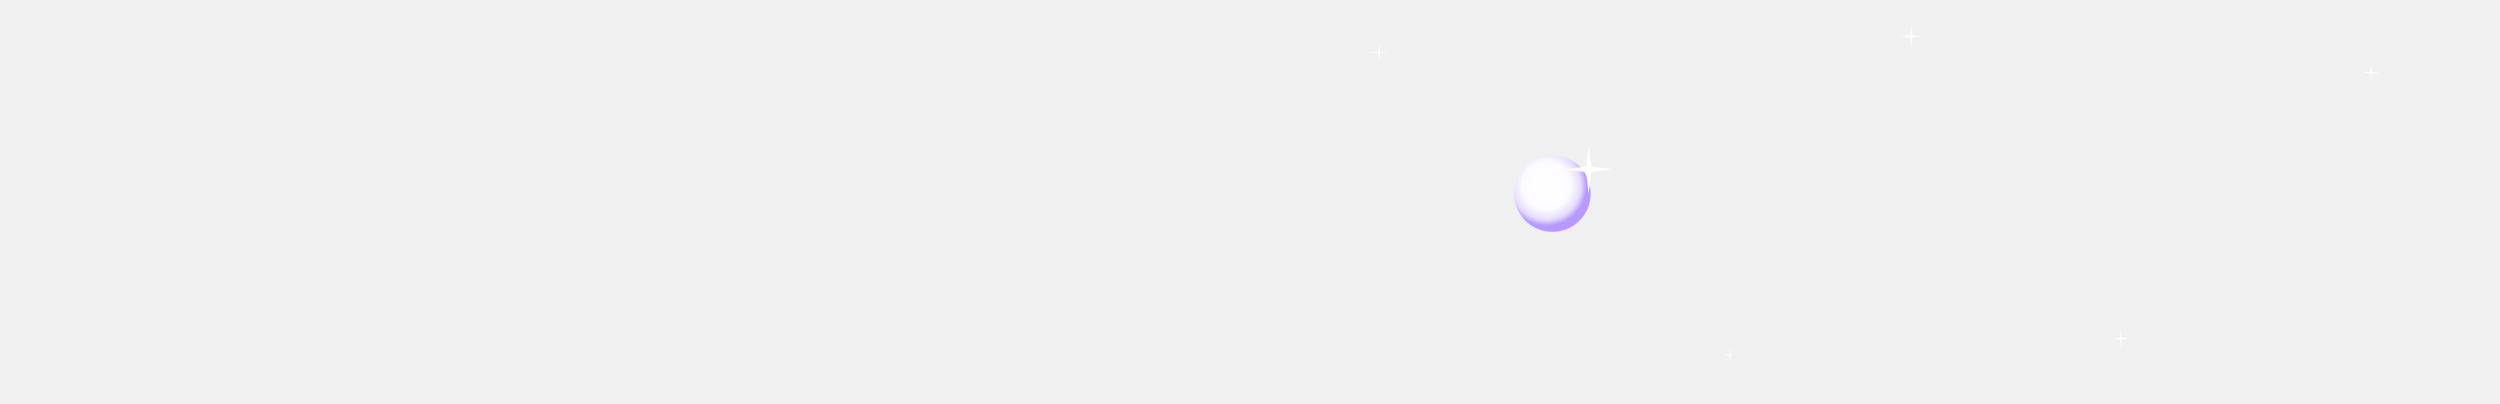
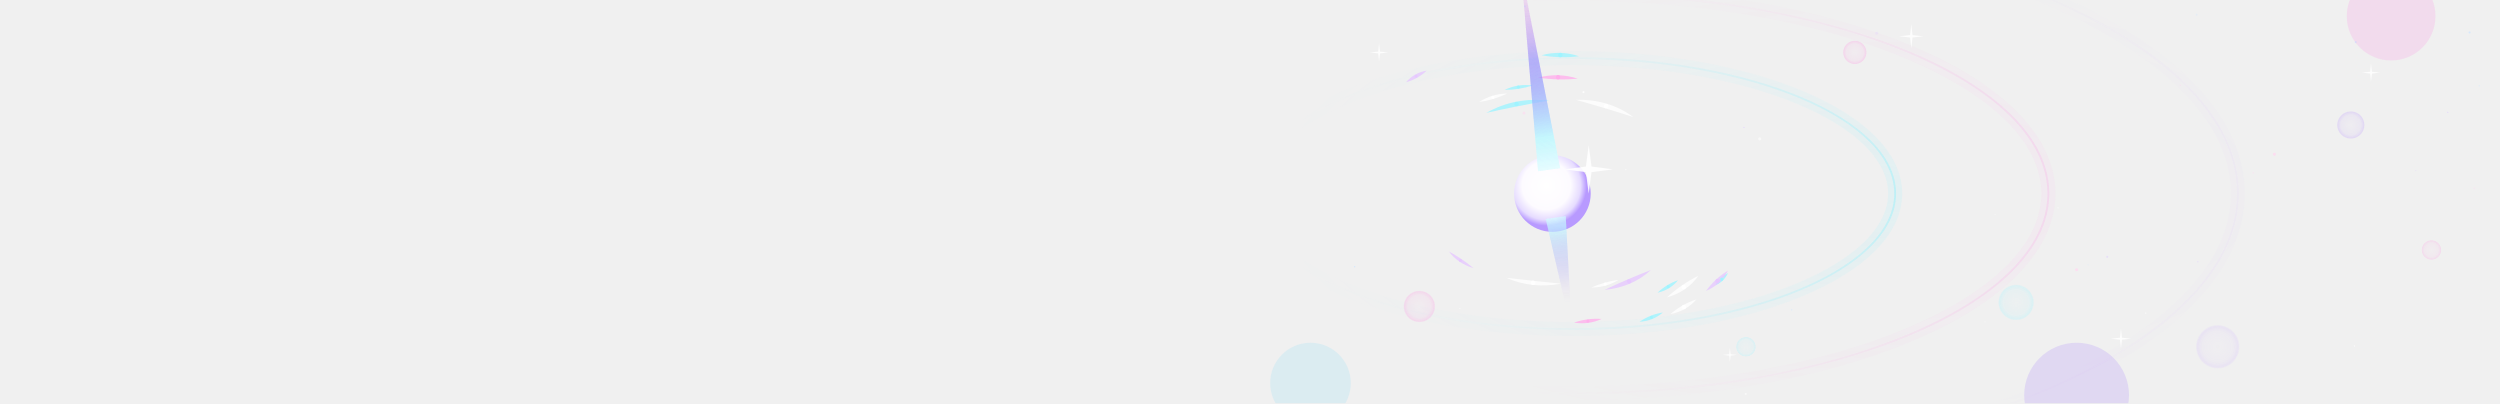
<svg xmlns="http://www.w3.org/2000/svg" viewBox="0 0 1240 200">
  <defs>
    <clipPath id="rdb-singularity-2x">
      <rect x="0" y="0" width="1240" height="200" rx="18" />
    </clipPath>
+     <mask id="q1hp1v" maskUnits="userSpaceOnUse" x="0" y="0" width="1240" height="200">
+       <ellipse cx="930" cy="96" rx="300" ry="120" fill="url(#q1hp2)" />
+     </mask>
+     <radialGradient id="q1hp2">
+       <stop offset="0" stop-color="#fff" />
+       <stop offset="0.55" stop-color="#fff" stop-opacity="0.45" />
+       <stop offset="1" stop-color="#fff" stop-opacity="0" />
+     </radialGradient>
+     <linearGradient id="q1hp1s" x1="610" y1="0" x2="930" y2="0" gradientUnits="userSpaceOnUse">
+       <stop offset="0" stop-color="#7af0ff" stop-opacity="0.15" />
+       <stop offset="0.55" stop-color="#7af0ff" stop-opacity="0.8" />
+       <stop offset="1" stop-color="#7af0ff" />
+     </linearGradient>
+     <linearGradient id="q1hp1t" x1="534" y1="0" x2="1006" y2="0" gradientUnits="userSpaceOnUse">
+       <stop offset="0" stop-color="#ff7ae0" stop-opacity="0.15" />
+       <stop offset="0.55" stop-color="#ff7ae0" stop-opacity="0.8" />
+       <stop offset="1" stop-color="#ff7ae0" />
+     </linearGradient>
+     <linearGradient id="q1hp1u" x1="440" y1="0" x2="1100" y2="0" gradientUnits="userSpaceOnUse">
+       <stop offset="0" stop-color="#c08aff" stop-opacity="0.15" />
+       <stop offset="0.55" stop-color="#c08aff" stop-opacity="0.8" />
+       <stop offset="1" stop-color="#c08aff" />
+     </linearGradient>
    <radialGradient id="q1hp2e" cx="767" cy="92" r="20" gradientUnits="userSpaceOnUse">
      <stop offset="0" stop-color="#ffffff" />
      <stop offset="0.6" stop-color="#fdfbff" />
      <stop offset="0.85" stop-color="#e6dcff" />
      <stop offset="1" stop-color="#b89aff" />
    </radialGradient>
+     <linearGradient id="q1hp13" x1="770" y1="96" x2="754.41" y2="-14.91" gradientUnits="userSpaceOnUse">
+       <stop offset="0" stop-color="#ffffff" stop-opacity="0.9" />
+       <stop offset="0.25" stop-color="#bff8ff" stop-opacity="0.72" />
+       <stop offset="0.6" stop-color="#7a6cff" stop-opacity="0.315" />
+       <stop offset="1" stop-color="#ff5ad8" stop-opacity="0" />
+     </linearGradient>
+     <mask id="q1hp2g" maskUnits="userSpaceOnUse" x="-50" y="-50" width="1340" height="300">
+       <rect x="-50" y="-50" width="1340" height="300" fill="url(#q1hp2f)" />
+     </mask>
+     <linearGradient id="q1hp2f" x1="0" y1="150" x2="0" y2="112" gradientUnits="userSpaceOnUse">
+       <stop offset="0" stop-color="#fff" stop-opacity="0" />
+       <stop offset="1" stop-color="#fff" />
+     </linearGradient>
+     <linearGradient id="q1hp14" x1="770" y1="96" x2="779.74" y2="165.32" gradientUnits="userSpaceOnUse">
+       <stop offset="0" stop-color="#ffffff" stop-opacity="0.6" />
+       <stop offset="0.25" stop-color="#bff8ff" stop-opacity="0.48" />
+       <stop offset="0.6" stop-color="#7a6cff" stop-opacity="0.21" />
+       <stop offset="1" stop-color="#ff5ad8" stop-opacity="0" />
+     </linearGradient>
+     <radialGradient id="q1hp15" cx="0.5" cy="0.5" r="0.5">
+       <stop offset="0" stop-color="#9ff4ff" stop-opacity="0.14" />
+       <stop offset="0.7" stop-color="#9ff4ff" stop-opacity="0.34" />
+       <stop offset="0.92" stop-color="#9ff4ff" stop-opacity="0.9" />
+       <stop offset="1" stop-color="#9ff4ff" stop-opacity="0" />
+     </radialGradient>
+     <radialGradient id="q1hp8" cx="0.5" cy="0.5" r="0.5">
+       <stop offset="0" stop-color="#ff8ae0" stop-opacity="0.14" />
+       <stop offset="0.7" stop-color="#ff8ae0" stop-opacity="0.34" />
+       <stop offset="0.92" stop-color="#ff8ae0" stop-opacity="0.9" />
+       <stop offset="1" stop-color="#ff8ae0" stop-opacity="0" />
+     </radialGradient>
+     <radialGradient id="q1hp2k" cx="0.5" cy="0.5" r="0.5">
+       <stop offset="0" stop-color="#b48cff" stop-opacity="0.14" />
+       <stop offset="0.7" stop-color="#b48cff" stop-opacity="0.34" />
+       <stop offset="0.92" stop-color="#b48cff" stop-opacity="0.9" />
+       <stop offset="1" stop-color="#b48cff" stop-opacity="0" />
+     </radialGradient>
+     <radialGradient id="q1hp2l" cx="0.5" cy="0.5" r="0.5">
+       <stop offset="0" stop-color="#c8a8ff" stop-opacity="0.14" />
+       <stop offset="0.7" stop-color="#c8a8ff" stop-opacity="0.34" />
+       <stop offset="0.92" stop-color="#c8a8ff" stop-opacity="0.9" />
+       <stop offset="1" stop-color="#c8a8ff" stop-opacity="0" />
+     </radialGradient>
  </defs>
  <g clip-path="url(#rdb-singularity-2x)">
    <g>
+       <path d="M755.9 56.1h.01" fill="none" stroke="#ffd9f0" stroke-width="1.5" stroke-linecap="round" opacity="0.55" />
+       <path d="M671.9 132.3h.01" fill="none" stroke="#cfe6ff" stroke-width="0.6" stroke-linecap="round" opacity="1" />
+       <path d="M865.9 195.4h.01" fill="none" stroke="#ffffff" stroke-width="1" stroke-linecap="round" opacity="0.55" />
+       <path d="M1198.2 84.6h.01" fill="none" stroke="#e0d0ff" stroke-width="0.6" stroke-linecap="round" opacity="0.3" />
+       <path d="M989.6 106.4h.01" fill="none" stroke="#ffffff" stroke-width="0.6" stroke-linecap="round" opacity="0.3" />
+       <path d="M1214.1 55.7h.01" fill="none" stroke="#e0d0ff" stroke-width="0.6" stroke-linecap="round" opacity="0.8" />
+       <path d="M806.4 84.1h.01" fill="none" stroke="#ffffff" stroke-width="0.6" stroke-linecap="round" opacity="0.55" />
+       <path d="M1064.3 155.3h.01" fill="none" stroke="#ffffff" stroke-width="0.6" stroke-linecap="round" opacity="0.8" />
      <animate attributeName="opacity" values="1;0.3;1" dur="3s" begin="-0s" repeatCount="indefinite" />
    </g>
    <g>
+       <path d="M1089.5 7.3h.01" fill="none" stroke="#cfe6ff" stroke-width="1" stroke-linecap="round" opacity="0.3" />
+       <path d="M1128.1 76.5h.01" fill="none" stroke="#ffd9f0" stroke-width="1.5" stroke-linecap="round" opacity="0.8" />
+       <path d="M1168.4 20.9h.01" fill="none" stroke="#cfe6ff" stroke-width="1" stroke-linecap="round" opacity="0.8" />
+       <path d="M1020.8 103.1h.01" fill="none" stroke="#ffffff" stroke-width="0.6" stroke-linecap="round" opacity="0.55" />
+       <path d="M756.4 3.2h.01" fill="none" stroke="#cfe6ff" stroke-width="1" stroke-linecap="round" opacity="0.55" />
+       <path d="M1035.7 131.4h.01" fill="none" stroke="#cfe6ff" stroke-width="0.6" stroke-linecap="round" opacity="0.3" />
+       <path d="M984.6 159.6h.01" fill="none" stroke="#ffffff" stroke-width="0.6" stroke-linecap="round" opacity="0.3" />
+       <path d="M872.8 68.9h.01" fill="none" stroke="#ffffff" stroke-width="1.5" stroke-linecap="round" opacity="0.55" />
+       <path d="M888.7 153.7h.01" fill="none" stroke="#cfe6ff" stroke-width="0.6" stroke-linecap="round" opacity="0.8" />
      <animate attributeName="opacity" values="1;0.3;1" dur="4.4s" begin="-1s" repeatCount="indefinite" />
    </g>
    <g>
+       <path d="M1167.8 171.6h.01" fill="none" stroke="#ffffff" stroke-width="0.6" stroke-linecap="round" opacity="0.8" />
+       <path d="M1090.1 129.8h.01" fill="none" stroke="#e0d0ff" stroke-width="0.6" stroke-linecap="round" opacity="0.55" />
+       <path d="M930.8 16.5h.01" fill="none" stroke="#e0d0ff" stroke-width="1.5" stroke-linecap="round" opacity="0.3" />
+       <path d="M1081.4 42.3h.01" fill="none" stroke="#ffd9f0" stroke-width="0.6" stroke-linecap="round" opacity="0.55" />
+       <path d="M1117.6 85.7h.01M1227.3 93.4h.01" fill="none" stroke="#ffd9f0" stroke-width="1" stroke-linecap="round" opacity="0.3" />
+       <path d="M1030 133.8h.01" fill="none" stroke="#ffd9f0" stroke-width="1.5" stroke-linecap="round" opacity="0.8" />
+       <path d="M1224.9 16.1h.01" fill="none" stroke="#cfe6ff" stroke-width="1" stroke-linecap="round" opacity="0.8" />
+       <path d="M1229.7 42.6h.01" fill="none" stroke="#cfe6ff" stroke-width="0.6" stroke-linecap="round" opacity="0.55" />
+       <path d="M785.4 45.7h.01" fill="none" stroke="#ffffff" stroke-width="1" stroke-linecap="round" opacity="0.8" />
+       <path d="M724.1 153h.01" fill="none" stroke="#ffffff" stroke-width="0.6" stroke-linecap="round" opacity="0.55" />
+       <path d="M1045.2 127.4h.01" fill="none" stroke="#e0d0ff" stroke-width="1" stroke-linecap="round" opacity="0.55" />
+       <path d="M865 63.2h.01" fill="none" stroke="#e0d0ff" stroke-width="0.6" stroke-linecap="round" opacity="0.8" />
      <animate attributeName="opacity" values="1;0.3;1" dur="5.8s" begin="-2s" repeatCount="indefinite" />
    </g>
    <g transform="translate(770,96)">
      <g>
        <animateTransform attributeName="transform" type="scale" values="1;1.05;1" dur="7s" repeatCount="indefinite" />
+         <g transform="translate(-770,-96)">
+           <g mask="url(#q1hp1v)">
+             <g>
+               <ellipse cx="780" cy="96" rx="160" ry="67.2" fill="none" stroke="#7af0ff" stroke-width="7" opacity="0.12" />
+               <ellipse cx="780" cy="96" rx="160" ry="67.2" fill="none" stroke="url(#q1hp1s)" stroke-width="0.9" opacity="0.36" />
+               <ellipse cx="780" cy="96" rx="236" ry="99.1" fill="none" stroke="#ff7ae0" stroke-width="7" opacity="0.08" />
+               <ellipse cx="780" cy="96" rx="236" ry="99.1" fill="none" stroke="url(#q1hp1t)" stroke-width="0.9" opacity="0.23" />
+               <ellipse cx="780" cy="96" rx="330" ry="138.6" fill="none" stroke="#c08aff" stroke-width="7" opacity="0.05" />
+               <ellipse cx="780" cy="96" rx="330" ry="138.6" fill="none" stroke="url(#q1hp1u)" stroke-width="0.9" opacity="0.14" />
+             </g>
+           </g>
+         </g>
      </g>
    </g>
    <g>
+       <path d="M746.3 44.6q6.5-3.2 13.9-2.2-6.9 2.2-13.9 2.2zM737.2 56q14-8 31-6.1-16.1 2.7-31 6.1zM824.8 155q-4.9 4.2-11.6 4.6 5.4-3.7 11.6-4.6zM857.1 135.4q-1.9 4.3-6.3 6.1 2.3-4.1 6.3-6.1zM832.3 139q-3.9 4.8-10.2 6.2 4.6-4.3 10.2-6.2zM764.6 27.4q9.4-2.6 18.6 .5-9.3 1.2-18.6-.5z" fill="#9ff4ff" opacity="0.8" />
+       <path d="M781.6 49.5q16.4-.4 28.6 8.6-13.5-4.4-28.6-8.6zM774.3 140.7q-14.3 2.7-27.2-2.9 13.3 1.5 27.2 2.9zM802.8 138.8q-6 3.8-13.5 3.8 6.7-2.9 13.5-3.8zM842.4 136.8q-5.6 7.9-15.6 10.7 7.4-6.7 15.6-10.7zM733.7 50.6q6.2-4.1 13.9-4.2-6.8 3.2-13.9 4.2zM841.4 148.5q-5 5.8-12.9 7.3 5.9-5 12.9-7.3z" fill="#ffffff" opacity="0.8" />
+       <path d="M762.9 38.5q10-2.6 19.7 .5-9.8 1-19.7-.5zM794.4 158.2q-6.5 3-13.7 1.8 6.7-2.3 13.7-1.8z" fill="#ffb0ec" opacity="0.8" />
+       <path d="M857.1 134.2q-3.4 6.9-10.9 10.1 4.6-6.3 10.9-10.1zM730.9 133q-7.8-2.3-12.3-8.3 6.3 3.4 12.3 8.3zM697.4 40.8q4-4.7 10.3-5.8-4.5 4.2-10.3 5.8zM818.9 133.9q-9.4 8.6-23.1 9.9 11.9-5.6 23.1-9.9z" fill="#e6c8ff" opacity="0.8" />
+       <path d="M753.1 43.2h.01M819.1 157.4h.01M854 138.5h.01M827.4 142.2h.01" fill="none" stroke="#9ff4ff" stroke-width="1.5" stroke-linecap="round" opacity="1" />
+       <path d="M796.6 52.6h.01M760.4 140.3h.01M835.1 142.4h.01M835.2 152.3h.01" fill="none" stroke="#ffffff" stroke-width="2.2" stroke-linecap="round" opacity="1" />
+       <path d="M752.2 51.6h.01M773.9 27.3h.01" fill="none" stroke="#9ff4ff" stroke-width="2.2" stroke-linecap="round" opacity="1" />
+       <path d="M796.2 140.9h.01M740.5 48.3h.01" fill="none" stroke="#ffffff" stroke-width="1.5" stroke-linecap="round" opacity="1" />
+       <path d="M772.8 38.3h.01" fill="none" stroke="#ffb0ec" stroke-width="2.2" stroke-linecap="round" opacity="1" />
+       <path d="M851.9 139.4h.01M808 139.6h.01" fill="none" stroke="#e6c8ff" stroke-width="2.2" stroke-linecap="round" opacity="1" />
+       <path d="M724.4 129.2h.01M702.4 37.8h.01" fill="none" stroke="#e6c8ff" stroke-width="1.5" stroke-linecap="round" opacity="1" />
+       <path d="M787.6 159.3h.01" fill="none" stroke="#ffb0ec" stroke-width="1.5" stroke-linecap="round" opacity="1" />
      <animateTransform attributeName="transform" type="rotate" values="0 770 96;2.5 770 96;0 770 96" dur="12s" repeatCount="indefinite" />
    </g>
    <circle cx="770" cy="96" r="19" fill="url(#q1hp2e)">
      <animate attributeName="r" values="18.5;20.5;18.5" dur="3s" repeatCount="indefinite" />
    </circle>
    <g>
+       <path d="M762.9 84.9l-8.5-99.8 19.4 98.3z" fill="url(#q1hp13)" />
+       <path d="M762.9 84.9l-8.5-99.8 19.4 98.3z" fill="url(#q1hp13)" opacity="0.8" />
+       <g mask="url(#q1hp2g)">
+         <path d="M766.7 108.6l13 56.7-3.1-58.1z" fill="url(#q1hp14)" />
+         <path d="M766.7 108.6l13 56.7-3.1-58.1z" fill="url(#q1hp14)" opacity="0.8" />
+       </g>
      <animate attributeName="opacity" values="0.8;1;0.8" dur="5s" repeatCount="indefinite" />
    </g>
    <polygon points="788,72 789.4,82.6 800,84 789.4,85.4 788,96 786.6,85.4 776,84 786.6,82.6" fill="#fff" opacity="0.9">
      <animate attributeName="opacity" values="0.5;1;0.5" dur="3s" repeatCount="indefinite" />
    </polygon>
    <g>
+       <circle cx="1000" cy="150" r="9" fill="url(#q1hp15)" opacity="0.3" />
      <animateTransform attributeName="transform" type="translate" values="0 0;-5 5;0 0" dur="13s" repeatCount="indefinite" />
    </g>
    <g>
+       <circle cx="920" cy="26" r="6" fill="url(#q1hp8)" opacity="0.28" />
      <animateTransform attributeName="transform" type="translate" values="0 0;6 -4;0 0" dur="11s" repeatCount="indefinite" />
    </g>
    <g>
+       <circle cx="1166" cy="62" r="7" fill="url(#q1hp2k)" opacity="0.26" />
      <animateTransform attributeName="transform" type="translate" values="0 0;-5 -4;0 0" dur="15s" repeatCount="indefinite" />
    </g>
    <g>
+       <circle cx="704" cy="152" r="8" fill="url(#q1hp8)" opacity="0.26" />
      <animateTransform attributeName="transform" type="translate" values="0 0;6 5;0 0" dur="12s" repeatCount="indefinite" />
    </g>
    <g>
+       <circle cx="866" cy="172" r="5" fill="url(#q1hp15)" opacity="0.3" />
      <animateTransform attributeName="transform" type="translate" values="0 0;-5 -4;0 0" dur="9s" repeatCount="indefinite" />
    </g>
    <g>
+       <circle cx="1100" cy="172" r="11" fill="url(#q1hp2l)" opacity="0.2" />
      <animateTransform attributeName="transform" type="translate" values="0 0;6 -4;0 0" dur="17s" repeatCount="indefinite" />
    </g>
    <g>
+       <circle cx="1206" cy="124" r="5" fill="url(#q1hp8)" opacity="0.22" />
      <animateTransform attributeName="transform" type="translate" values="0 0;-5 5;0 0" dur="10s" repeatCount="indefinite" />
    </g>
    <g>
+       <circle cx="1030" cy="196" r="26" fill="#8a5cff" opacity="0.16" />
      <animateTransform attributeName="transform" type="translate" values="0 0;-8 -3;0 0" dur="19s" repeatCount="indefinite" />
    </g>
    <g>
+       <circle cx="1186" cy="8" r="22" fill="#ff4fd8" opacity="0.13" />
      <animateTransform attributeName="transform" type="translate" values="0 0;-8 -3;0 0" dur="23s" repeatCount="indefinite" />
    </g>
    <g>
+       <circle cx="650" cy="190" r="20" fill="#22c8ff" opacity="0.1" />
      <animateTransform attributeName="transform" type="translate" values="0 0;-8 -3;0 0" dur="21s" repeatCount="indefinite" />
    </g>
    <polygon points="948,12 948.6,17.4 954,18 948.6,18.6 948,24 947.4,18.6 942,18 947.4,17.4" fill="#ffffff" opacity="0.85">
      <animate attributeName="opacity" values="0.85;0.3;0.85" dur="3.4s" begin="-0s" repeatCount="indefinite" />
    </polygon>
    <polygon points="1176,31.5 1176.5,35.6 1180.5,36 1176.5,36.5 1176,40.5 1175.6,36.5 1171.5,36 1175.6,35.6" fill="#ffffff" opacity="0.85">
      <animate attributeName="opacity" values="0.85;0.3;0.85" dur="4.2s" begin="-1s" repeatCount="indefinite" />
    </polygon>
    <polygon points="684,21.5 684.5,25.6 688.5,26 684.5,26.5 684,30.5 683.6,26.5 679.5,26 683.6,25.6" fill="#ffffff" opacity="0.85">
      <animate attributeName="opacity" values="0.85;0.3;0.85" dur="5s" begin="-2s" repeatCount="indefinite" />
    </polygon>
    <polygon points="1052,163 1052.5,167.5 1057,168 1052.5,168.5 1052,173 1051.5,168.5 1047,168 1051.5,167.5" fill="#ffffff" opacity="0.85">
      <animate attributeName="opacity" values="0.85;0.3;0.85" dur="5.8s" begin="-3s" repeatCount="indefinite" />
    </polygon>
    <polygon points="858,172.5 858.4,175.7 861.5,176 858.4,176.4 858,179.5 857.7,176.4 854.5,176 857.7,175.7" fill="#ffffff" opacity="0.85">
      <animate attributeName="opacity" values="0.85;0.3;0.85" dur="6.6s" begin="-4s" repeatCount="indefinite" />
    </polygon>
  </g>
</svg>
